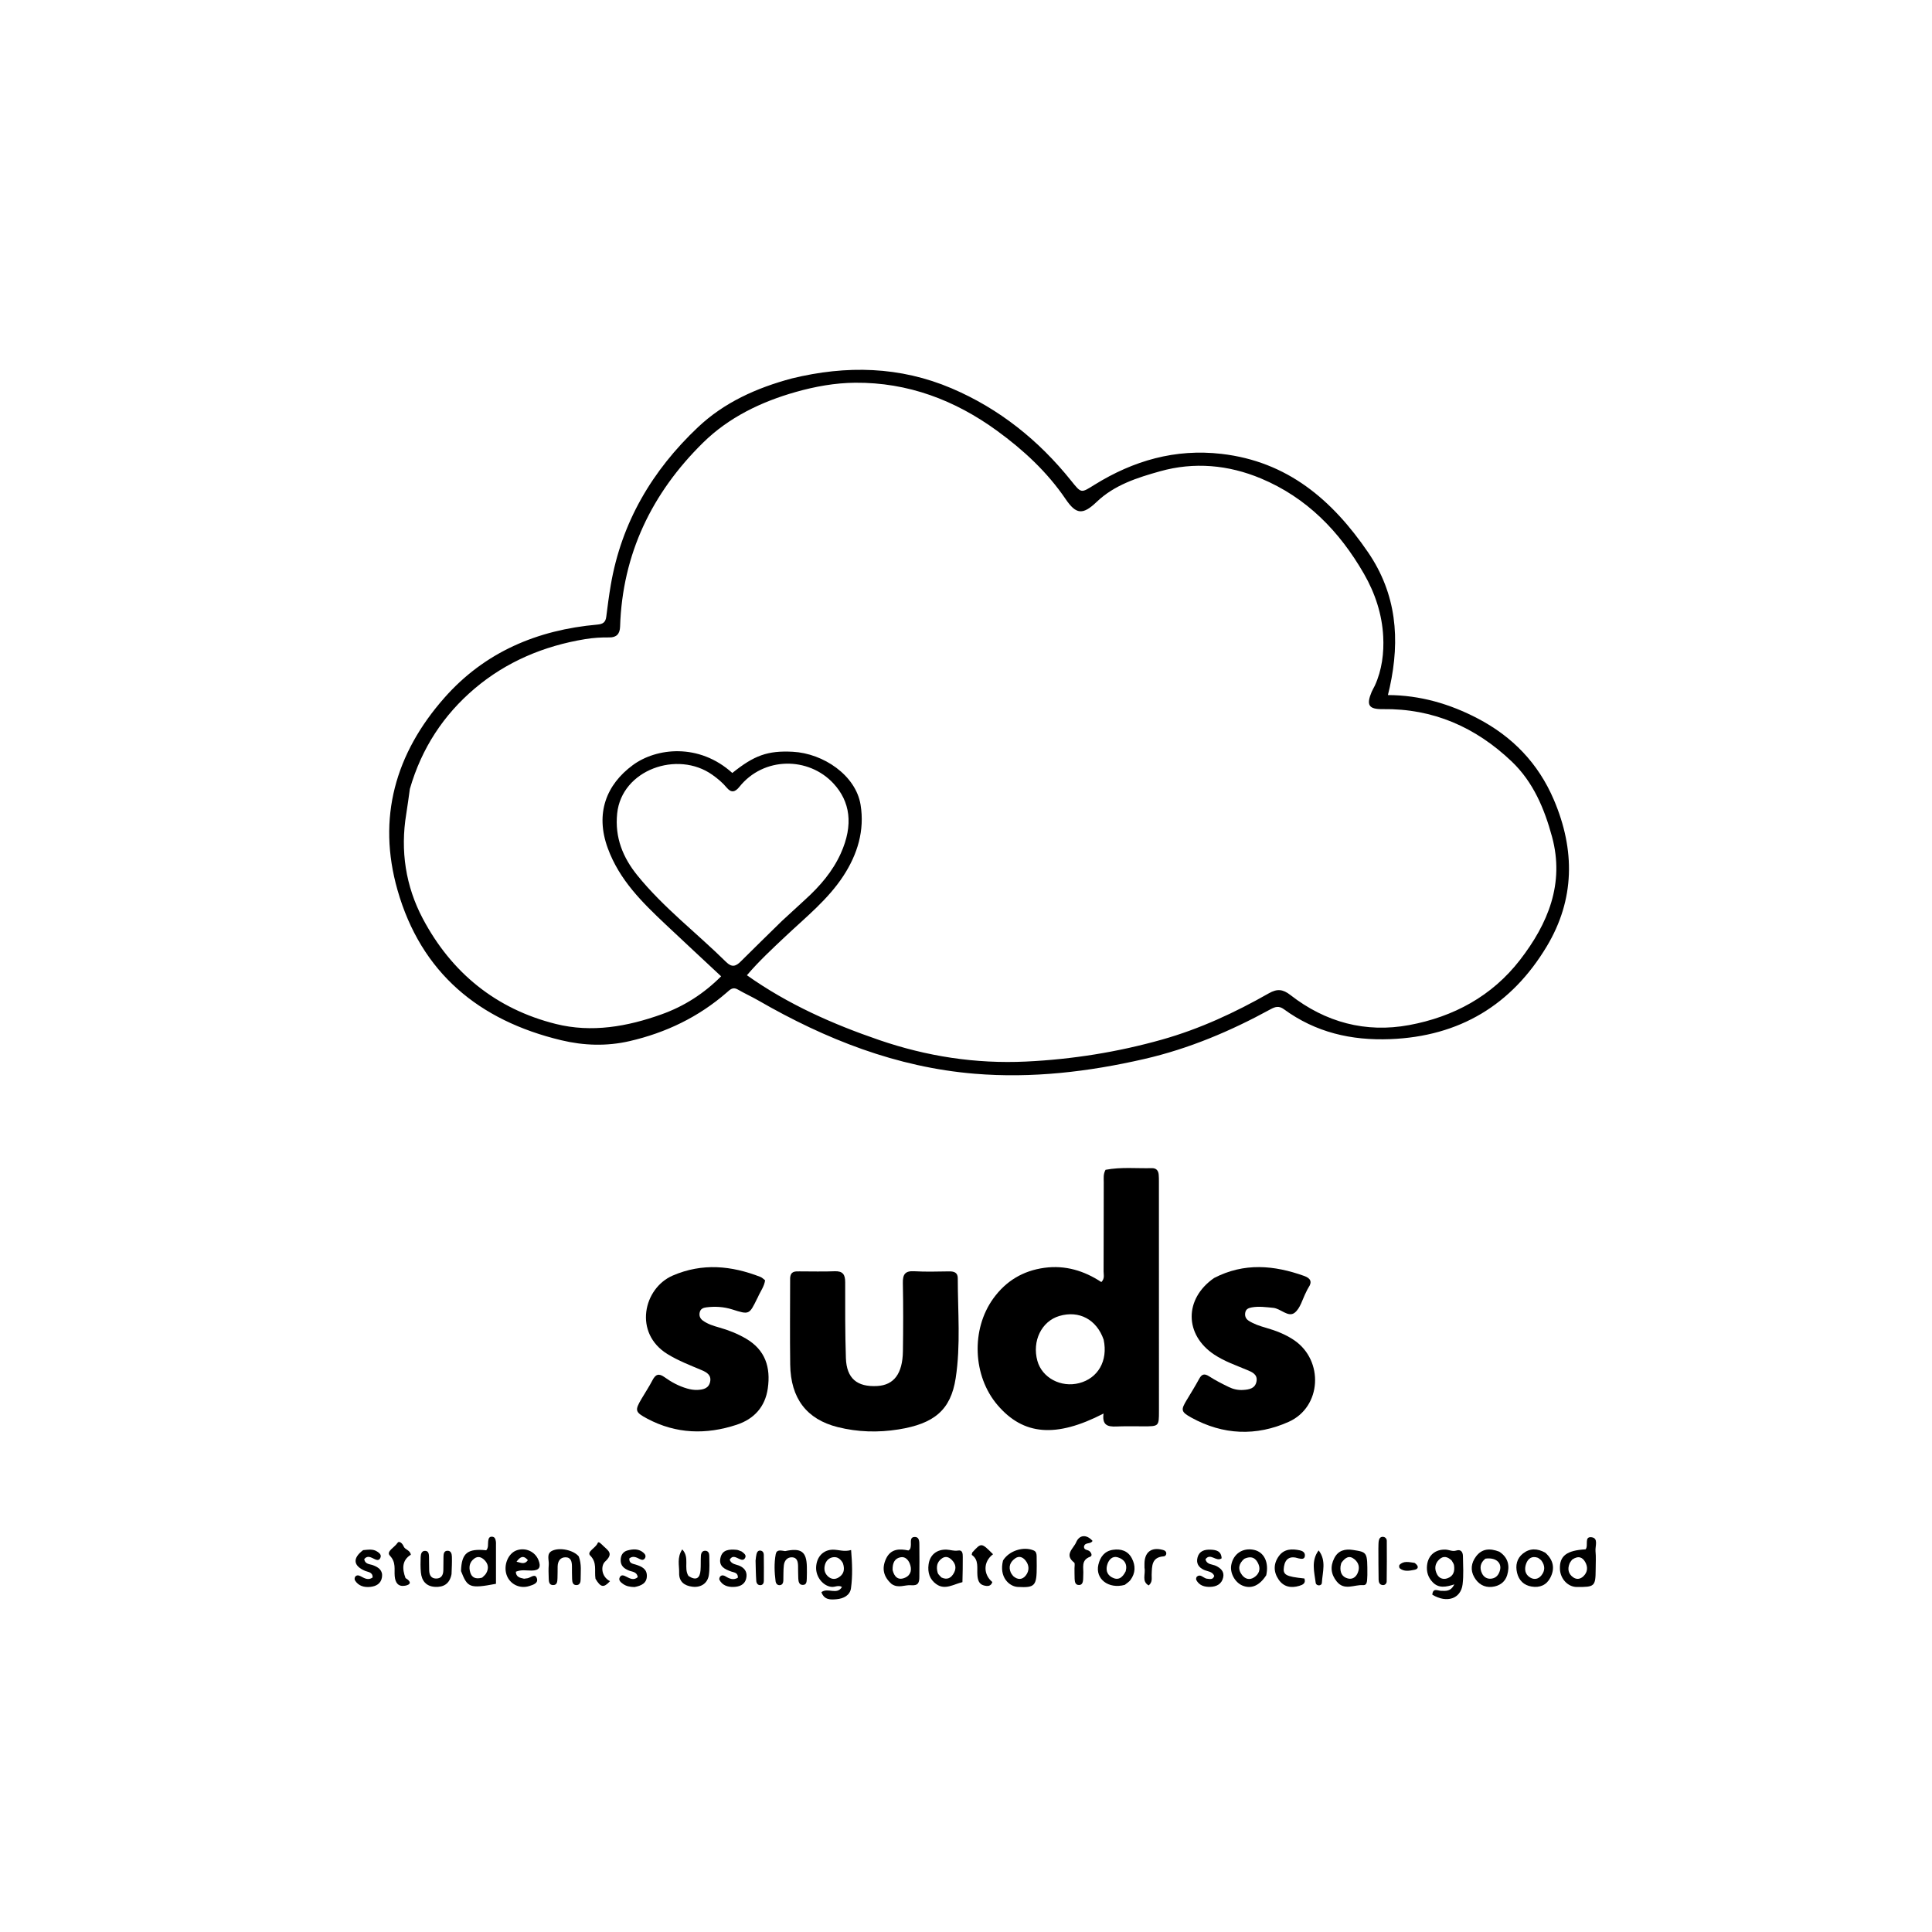
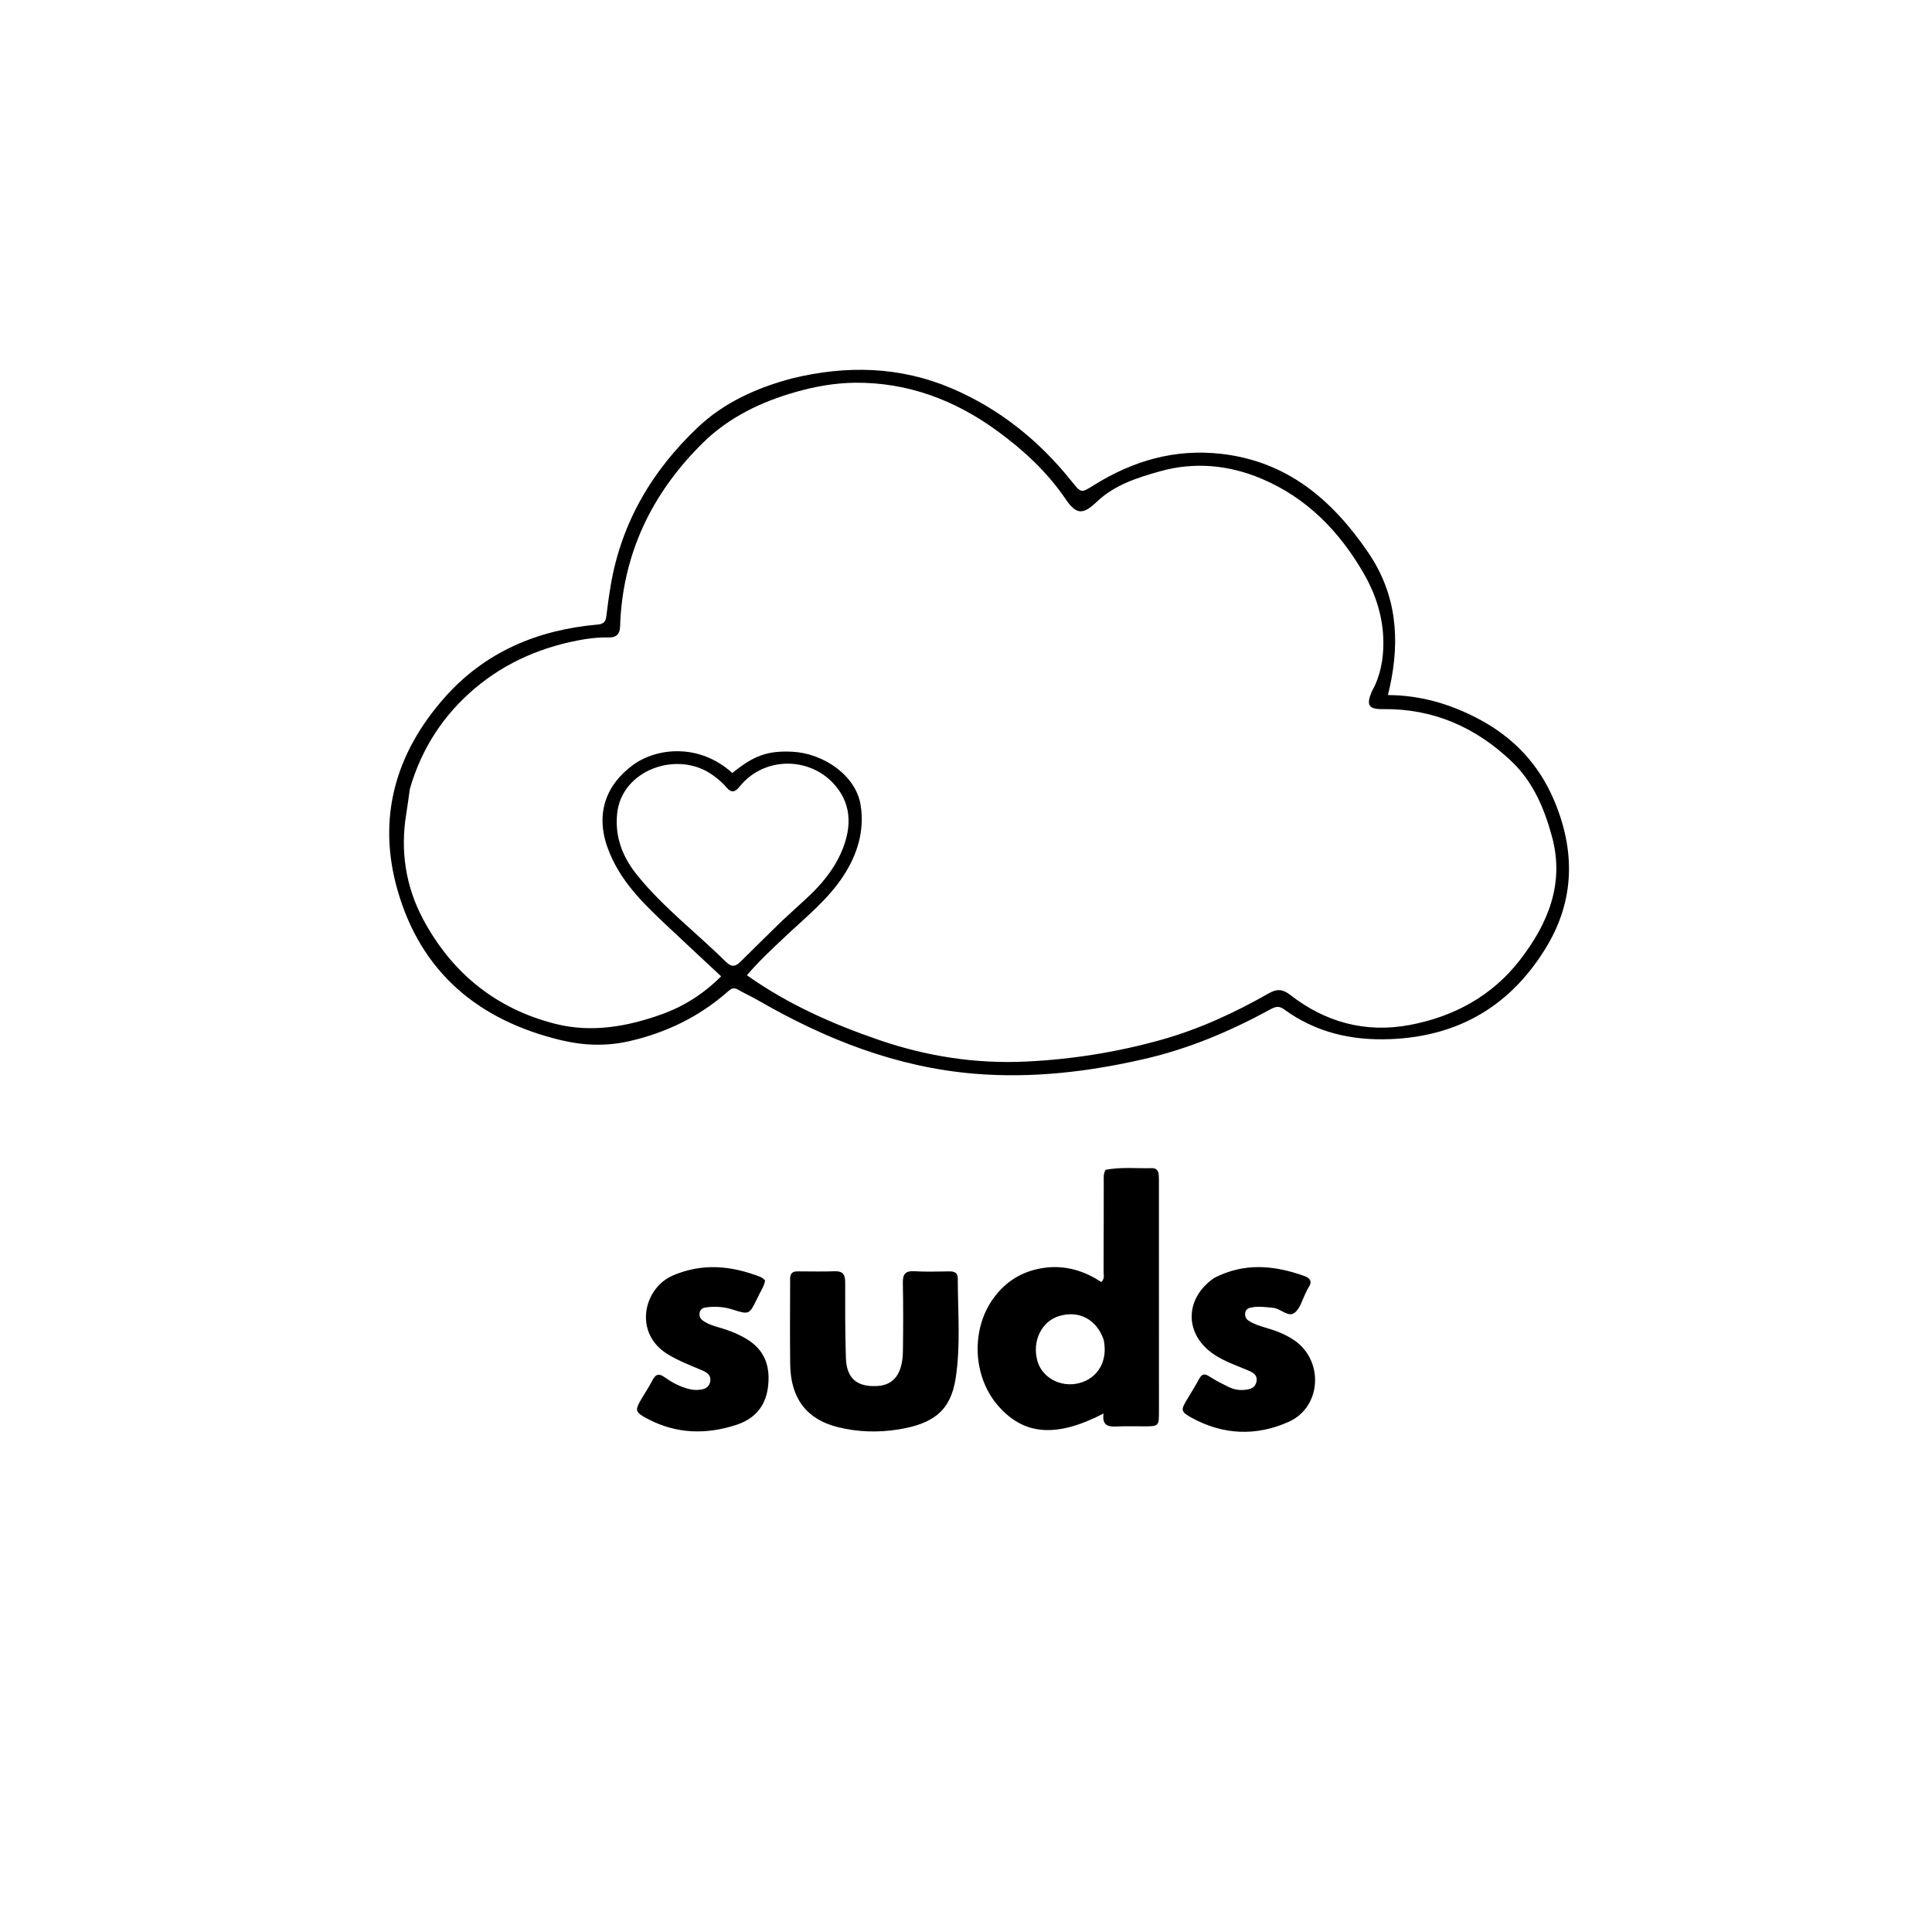
- <svg xmlns="http://www.w3.org/2000/svg" version="1.1" id="Layer_1" x="0px" y="0px" width="100%" viewBox="0 0 992 992" enable-background="new 0 0 992 992" xml:space="preserve">
-   <path fill="#000000" opacity="1" stroke="none" d=" M406.518,194.326   C434.677,187.443 462.148,188.124 488.582,199.382   C513.053,209.805 533.375,226.097 550.023,246.875   C555.293,253.452 555.046,253.217 561.987,248.91   C581.938,236.528 603.425,230.307 627.159,233.041   C660.997,236.939 683.986,256.595 702.421,283.55   C717.105,305.022 718.951,328.24 713.602,352.779   C713.325,354.048 713.003,355.308 712.628,356.884   C729.235,356.945 744.457,361.43 758.76,368.909   C776.591,378.235 789.841,391.902 797.84,410.663   C808.823,436.422 808.632,461.834 794.218,485.884   C776.197,515.953 749.435,532.166 713.819,533.552   C693.743,534.334 675.487,530.079 659.213,518.185   C656.739,516.377 654.819,516.872 652.413,518.188   C631.882,529.42 610.454,538.482 587.59,543.737   C558.918,550.328 529.925,553.757 500.451,551.318   C460.311,547.997 423.912,533.617 389.383,513.703   C385.927,511.709 382.265,510.071 378.818,508.064   C376.261,506.576 374.843,508.142 373.18,509.591   C358.694,522.209 341.905,530.266 323.266,534.57   C311.549,537.276 299.789,536.897 288.171,534.116   C245.901,523.998 216.231,499.507 204.105,457.021   C193.534,419.984 202.997,386.828 228.177,358.288   C248.907,334.791 275.885,323.426 306.736,320.698   C309.613,320.444 310.938,319.486 311.289,316.677   C311.965,311.254 312.678,305.831 313.596,300.445   C319.084,268.225 334.896,241.533 358.357,219.37   C371.78,206.69 388.339,199.193 406.518,194.326  M210.442,405.086   C209.83,409.37 209.297,413.666 208.593,417.934   C205.483,436.787 208.275,455.02 217.08,471.653   C231.802,499.464 254.701,518.102 285.416,525.765   C303.826,530.357 322.082,527.138 339.773,520.789   C351.314,516.647 361.375,510.212 370.27,501.293   C360.634,492.294 351.247,483.594 341.935,474.814   C329.812,463.383 318.079,451.946 312.066,435.519   C305.493,417.562 311.367,402.822 324.937,392.839   C337.042,383.933 358.948,381.441 376.012,396.89   C387.229,387.868 394.16,385.329 407.05,386   C422.797,386.82 439.412,398.126 441.868,413.203   C444.025,426.445 440.278,438.661 433.041,449.739   C425.118,461.866 413.839,470.865 403.433,480.662   C396.584,487.109 389.679,493.506 383.505,500.747   C404.673,515.742 427.638,525.856 451.442,534.018   C475.837,542.383 500.914,546.308 526.91,545.06   C550.656,543.921 573.835,540.209 596.648,533.781   C615.997,528.33 634.094,519.916 651.497,510.021   C655.805,507.571 658.722,507.904 662.574,510.905   C680.579,524.932 701.204,530.474 723.545,526.333   C746.279,522.12 766.05,511.503 780.431,492.913   C794.801,474.337 803.421,453.713 796.914,429.685   C793.018,415.299 787.279,401.535 776.173,390.969   C757.681,373.374 735.874,363.739 709.986,364.107   C702.681,364.211 701.447,361.976 704.318,355.172   C704.77,354.101 705.426,353.118 705.911,352.059   C709.6,344.008 710.663,335.192 710.217,326.742   C709.623,315.473 706.115,304.663 700.334,294.618   C687.747,272.747 670.888,255.475 647.436,245.663   C630.762,238.687 613.172,237.068 595.626,241.989   C583.974,245.257 572.253,248.96 563.106,257.689   C556.036,264.435 552.596,264.278 547.185,256.307   C537.695,242.329 525.525,231.079 511.998,221.224   C490.294,205.412 466.177,196.302 439.091,196.517   C428.785,196.599 418.569,198.444 408.623,201.256   C390.76,206.306 374.149,214.339 360.953,227.332   C334.729,253.154 319.569,284.43 318.388,321.766   C318.274,325.399 316.621,327.343 312.858,327.291   C308.696,327.234 304.575,327.492 300.439,328.169   C279.267,331.635 259.938,339.781 243.692,353.561   C227.854,366.995 216.522,384.034 210.442,405.086  M401.441,472.917   C405.479,469.202 409.497,465.467 413.558,461.777   C421.01,455.007 427.518,447.462 431.689,438.229   C438.414,423.345 436.398,411.44 427.986,402.323   C415.199,388.465 392.092,388.392 379.614,404.05   C377.442,406.775 375.419,407.172 373.144,404.434   C370.995,401.846 368.45,399.734 365.724,397.806   C347.844,385.159 319.243,395.241 316.894,417.639   C315.59,430.077 319.906,440.38 327.224,449.428   C340.652,466.029 357.724,479.028 372.856,493.96   C375.819,496.884 377.845,496.161 380.337,493.676   C387.158,486.876 394.061,480.158 401.441,472.917  z" />
-   <path fill="#000000" opacity="1" stroke="none" d=" M567.654,600.643   C575.767,599.119 583.59,599.996 591.388,599.796   C593.621,599.738 594.761,600.964 594.942,603.115   C595.039,604.274 595.055,605.442 595.055,606.607   C595.068,645.906 595.08,685.205 595.076,724.504   C595.075,732.365 595.047,732.366 587.061,732.363   C583.065,732.361 579.065,732.251 575.073,732.385   C570.424,732.542 565.601,733.177 566.618,725.797   C542.186,738.41 525.457,736.961 512.206,721.465   C499.451,706.549 498.499,682.629 510.043,666.673   C516.533,657.703 525.307,652.458 536.25,650.967   C546.942,649.511 556.647,652.455 565.494,658.289   C567.319,656.494 566.637,654.556 566.645,652.834   C566.716,637.515 566.69,622.195 566.729,606.875   C566.734,604.897 566.419,602.866 567.654,600.643  M566.682,687.877   C563.1,677.51 554.071,672.684 543.908,675.703   C534.798,678.408 529.832,688.574 532.653,698.743   C535.068,707.451 544.737,712.603 554.111,710.176   C563.732,707.685 568.993,698.772 566.682,687.877  z" />
-   <path fill="#000000" opacity="1" stroke="none" d=" M405.702,656.233   C405.938,652.557 408.35,652.812 410.494,652.799   C416.486,652.765 422.488,653.004 428.469,652.738   C432.716,652.549 433.971,654.391 433.967,658.325   C433.954,671.306 433.906,684.295 434.328,697.266   C434.669,707.747 440.031,712.244 450.435,711.658   C458.995,711.176 463.442,705.331 463.608,693.774   C463.776,682.124 463.812,670.466 463.577,658.819   C463.487,654.38 464.689,652.445 469.452,652.731   C475.424,653.089 481.433,652.866 487.425,652.802   C489.93,652.775 491.777,653.447 491.777,656.301   C491.78,673.428 493.317,690.676 490.701,707.638   C488.179,723.986 479.682,731.013 461.33,733.951   C450.915,735.619 440.433,735.337 430.133,732.757   C414.222,728.772 405.973,718.045 405.736,700.655   C405.536,686.009 405.686,671.359 405.702,656.233  z" />
-   <path fill="#000000" opacity="1" stroke="none" d=" M389.129,666.065   C388.885,666.546 388.801,666.69 388.728,666.84   C384.69,675.083 384.687,675.094 375.966,672.336   C371.604,670.957 367.163,670.703 362.649,671.272   C361.055,671.473 359.718,672.044 359.292,673.755   C358.842,675.566 359.469,677.058 360.965,678.122   C363.445,679.887 366.324,680.78 369.202,681.591   C374.026,682.95 378.614,684.755 382.978,687.293   C393.021,693.133 395.769,702.144 394.232,712.887   C392.878,722.352 387.215,728.588 378.26,731.546   C362.589,736.721 347.151,736.302 332.357,728.434   C325.978,725.042 325.885,724.186 329.437,718.157   C331.296,715.003 333.332,711.942 335.014,708.697   C336.595,705.649 338.247,704.988 341.219,707.13   C344.723,709.655 348.537,711.714 352.765,712.931   C354.559,713.448 356.327,713.748 358.167,713.66   C361.147,713.516 363.943,712.886 364.639,709.422   C365.312,706.07 362.906,704.626 360.365,703.551   C354.399,701.029 348.385,698.735 342.786,695.305   C325.121,684.487 330.394,661.436 345.422,654.946   C360.621,648.381 375.557,649.845 390.477,655.659   C391.354,656.001 392.056,656.792 392.843,657.378   C392.396,660.613 390.445,663.004 389.129,666.065  z" />
-   <path fill="#000000" opacity="1" stroke="none" d=" M623.378,656.203   C638.865,648.185 654.209,649.636 669.63,655.14   C672.756,656.256 673.975,658.049 671.841,661.127   C671.371,661.805 671.067,662.598 670.682,663.335   C668.759,667.019 667.679,671.821 664.682,674.084   C661.411,676.555 657.598,671.87 653.695,671.513   C650.048,671.179 646.42,670.625 642.751,671.29   C641.189,671.573 639.801,672.069 639.419,673.81   C639.024,675.612 639.596,677.147 641.157,678.149   C643.842,679.874 646.852,680.846 649.895,681.723   C655.029,683.203 659.965,685.068 664.452,688.105   C679.823,698.509 678.638,722.445 661.721,730.037   C645.042,737.522 628.027,736.849 611.78,727.923   C606.251,724.885 606.241,723.92 609.441,718.661   C611.604,715.106 613.772,711.548 615.768,707.899   C617.14,705.392 618.539,705.196 620.93,706.742   C624.129,708.811 627.565,710.539 630.999,712.21   C633.247,713.305 635.695,713.843 638.264,713.684   C641.418,713.489 644.504,712.96 645.166,709.271   C645.821,705.622 642.771,704.449 640.192,703.37   C634.517,700.994 628.7,698.988 623.501,695.551   C608.139,685.397 607.9,666.948 623.378,656.203  z" />
-   <path fill="#000000" opacity="1" stroke="none" d=" M735.432,818.809   C735.745,815.125 738.201,816.781 739.874,816.817   C742.362,816.869 744.86,817.29 746.73,813.512   C742.343,814.953 738.65,815.584 735.593,812.379   C733.235,809.908 732.364,807.011 732.729,803.687   C733.3,798.505 737.069,795.428 742.309,795.661   C744.111,795.742 745.759,796.768 747.696,796.142   C750.142,795.352 751.128,796.945 751.159,799.05   C751.228,803.874 751.566,808.756 750.978,813.513   C750.066,820.877 742.902,823.334 735.432,818.809  M745.384,801.271   C743.346,799.315 741.144,798.593 738.887,800.803   C736.579,803.062 736.473,805.833 737.95,808.504   C739.008,810.416 741.007,811.118 743.093,810.414   C746.317,809.327 747.066,806.744 746.565,803.66   C746.463,803.034 746.082,802.454 745.384,801.271  z" />
-   <path fill="#000000" opacity="1" stroke="none" d=" M432.316,814.856   C430.477,813.702 428.755,814.993 426.952,814.796   C422.559,814.318 418.86,809.669 419.042,804.758   C419.242,799.395 422.68,795.732 427.665,795.694   C430.591,795.672 433.428,796.927 437.006,795.867   C437.587,802.73 437.82,809.168 436.94,815.505   C436.429,819.186 433.06,820.823 429.555,821.133   C426.533,821.401 423.21,821.598 421.758,817.513   C425.037,814.959 429.683,819.179 432.316,814.856  M432.813,802.653   C431.698,800.635 430.082,799.198 427.693,799.581   C425.625,799.912 424.161,801.368 423.586,803.422   C422.972,805.613 423.322,807.693 425.043,809.327   C426.661,810.863 428.616,811.137 430.49,810.018   C433.011,808.513 433.998,806.228 432.813,802.653  z" />
-   <path fill="#000000" opacity="1" stroke="none" d=" M457.815,813.326   C453.54,809.531 452.701,805.28 454.886,800.466   C457.334,795.069 461.958,795.161 466.449,796.1   C467.621,795.371 467.556,794.515 467.662,793.699   C467.884,792.002 467.024,789.328 469.486,789.181   C472.241,789.018 472.023,791.8 472.056,793.699   C472.149,799.023 472.08,804.349 472.046,809.675   C472.028,812.482 471.573,814.3 467.75,813.952   C464.599,813.665 461.292,815.702 457.815,813.326  M458.32,806.155   C459.161,809.656 461.196,811.676 464.792,810.044   C467.849,808.656 468.315,805.76 467.105,802.786   C466.312,800.836 464.75,799.202 462.537,799.568   C459.474,800.074 458.207,802.371 458.32,806.155  z" />
-   <path fill="#000000" opacity="1" stroke="none" d=" M819.306,805.898   C819.238,814.537 818.808,814.912 809.599,814.851   C805.029,814.821 801.136,810.651 800.954,805.591   C800.712,798.892 804.428,796.049 814.131,795.512   C815.753,793.642 813.256,788.871 817.135,789.304   C820.914,789.726 818.961,793.932 819.228,796.47   C819.539,799.422 819.305,802.432 819.306,805.898  M807.217,800.81   C806.763,801.486 806.169,802.108 805.879,802.849   C804.807,805.589 805.219,808.058 807.699,809.847   C809.576,811.201 811.504,810.813 813.071,809.284   C815.242,807.166 815.347,804.535 813.947,802.054   C812.573,799.619 810.476,798.573 807.217,800.81  z" />
-   <path fill="#000000" opacity="1" stroke="none" d=" M236.712,806.672   C236.986,797.424 240.037,794.999 249.651,796.007   C250.9,794.662 250.45,792.909 250.665,791.315   C250.832,790.088 251.086,788.923 252.674,789.033   C254.179,789.137 254.421,790.362 254.618,791.531   C254.7,792.017 254.661,792.525 254.661,793.023   C254.663,799.816 254.662,806.608 254.662,813.221   C241.027,815.807 240.009,815.094 236.712,806.672  M247.552,810.051   C248.234,809.348 249.08,808.743 249.569,807.925   C251.144,805.289 250.735,802.812 248.477,800.767   C247.015,799.444 245.329,798.923 243.519,800.258   C241.009,802.109 240.647,804.687 241.457,807.389   C242.235,809.985 244.189,811.005 247.552,810.051  z" />
-   <path fill="#000000" opacity="1" stroke="none" d=" M702.079,808.69   C701.867,811.036 702.366,814.08 699.83,813.899   C695.353,813.581 690.29,816.892 686.379,812.063   C683.315,808.281 682.938,804.273 685.1,800.039   C687.135,796.054 690.594,795.193 694.765,795.846   C702.102,796.995 702.111,796.942 702.079,808.69  M688.717,802.484   C688.569,803.12 688.34,803.749 688.285,804.393   C688.034,807.336 689.013,809.682 692.042,810.47   C694.474,811.102 696.246,809.738 697.147,807.591   C698.277,804.897 697.711,802.4 695.358,800.532   C692.798,798.499 690.809,799.602 688.717,802.484  z" />
-   <path fill="#000000" opacity="1" stroke="none" d=" M269.097,810.603   C269.954,810.52 270.445,810.445 270.932,810.346   C272.545,810.019 274.72,807.789 275.625,810.292   C276.576,812.926 273.774,813.727 271.744,814.37   C266.801,815.937 261.712,813.371 260.094,808.586   C258.408,803.602 260.946,797.51 265.335,796.005   C269.852,794.457 274.715,796.651 276.469,801.01   C277.879,804.514 277.054,806.4 272.937,806.423   C270.34,806.438 267.658,805.828 264.862,807.02   C264.931,809.622 266.777,810.164 269.097,810.603  M271.029,801.068   C268.548,798.131 266.842,799.687 265.216,801.876   C267.247,802.265 269.296,803.62 271.029,801.068  z" />
-   <path fill="#000000" opacity="1" stroke="none" d=" M515.014,801.234   C518.145,796.164 525.596,793.877 530.762,796.097   C532.031,796.642 532.241,797.804 532.271,799.002   C532.313,800.666 532.316,802.331 532.318,803.995   C532.333,814.336 531.461,815.298 522.559,814.827   C518.379,814.605 512.811,809.977 515.014,801.234  M520.229,809.247   C522.492,811.254 524.896,811.24 526.702,808.934   C528.605,806.501 528.514,803.638 526.514,801.195   C525.165,799.547 523.278,798.717 521.274,800.139   C518.729,801.945 517.67,804.358 518.989,807.432   C519.182,807.882 519.489,808.283 520.229,809.247  z" />
-   <path fill="#000000" opacity="1" stroke="none" d=" M494.17,812.371   C489.651,813.397 485.281,816.61 480.757,813.398   C477.319,810.958 476.236,807.39 476.778,803.314   C477.441,798.327 481.009,795.477 486.066,795.669   C488.022,795.743 489.845,796.502 491.937,796.133   C494.332,795.71 494.332,797.868 494.339,799.523   C494.357,803.664 494.292,807.805 494.17,812.371  M483.382,809.966   C486.367,811.37 488.408,810.267 489.854,807.544   C491.217,804.979 490.538,802.734 488.606,800.858   C487.235,799.526 485.564,798.864 483.714,800.117   C480.973,801.974 480.666,804.626 481.448,807.527   C481.646,808.263 482.323,808.871 483.382,809.966  z" />
-   <path fill="#000000" opacity="1" stroke="none" d=" M793.448,797.251   C797.754,801.109 798.416,805.446 796.027,810.081   C794.073,813.872 790.651,815.326 786.439,814.638   C782.394,813.976 779.873,811.417 778.95,807.584   C778.044,803.826 778.784,800.21 781.967,797.68   C785.437,794.923 789.264,794.922 793.448,797.251  M789.72,799.886   C786.526,798.682 784.503,800.293 783.558,803.019   C782.658,805.613 782.951,808.345 785.651,809.979   C787.767,811.261 789.889,810.794 791.407,808.941   C793.419,806.485 793.356,803.821 791.432,801.265   C791.141,800.879 790.709,800.599 789.72,799.886  z" />
-   <path fill="#000000" opacity="1" stroke="none" d=" M769.826,796.725   C774.622,799.878 775.215,804.224 773.862,808.78   C772.793,812.383 769.803,814.419 766.045,814.795   C762.014,815.199 758.972,813.269 756.996,809.872   C754.848,806.176 755.42,802.455 757.89,799.16   C760.927,795.108 765.027,794.864 769.826,796.725  M762.698,800.303   C760.092,802.354 759.573,805.015 760.939,807.866   C761.848,809.76 763.591,810.881 765.863,810.558   C768.342,810.206 769.591,808.454 770.178,806.245   C771.199,802.406 768.034,799.537 762.698,800.303  z" />
-   <path fill="#000000" opacity="1" stroke="none" d=" M577.507,813.768   C569.112,816.059 562.267,810.652 563.968,803.399   C564.891,799.466 567.089,796.408 571.442,795.761   C575.545,795.151 579.124,796.253 581.147,800.105   C583.125,803.871 583.058,807.751 580.422,811.286   C579.749,812.189 578.714,812.821 577.507,813.768  M578.008,806.755   C578.988,803.005 577.22,800.593 573.869,799.599   C571.213,798.811 569.431,800.765 568.639,803.043   C567.709,805.717 568.139,808.38 570.901,809.893   C573.989,811.585 576.23,810.36 578.008,806.755  z" />
-   <path fill="#000000" opacity="1" stroke="none" d=" M650.153,808.825   C646.662,814.241 642.423,815.976 637.969,814.132   C634.104,812.532 631.448,807.683 632.192,803.587   C633.248,797.777 638.18,794.519 643.958,795.816   C649.036,796.956 651.634,802.157 650.153,808.825  M638.848,800.396   C636.08,802.825 635.387,805.616 637.706,808.667   C639.297,810.761 641.539,811.414 643.838,809.966   C646.342,808.387 647.365,805.892 646.165,803.106   C644.94,800.263 642.846,798.545 638.848,800.396  z" />
-   <path fill="#000000" opacity="1" stroke="none" d=" M297.168,799.155   C298.726,803.26 298.103,807.118 298.135,810.92   C298.147,812.294 297.769,813.783 296.113,813.872   C294.08,813.982 293.812,812.312 293.751,810.764   C293.666,808.605 293.678,806.442 293.671,804.28   C293.664,801.942 293.201,799.62 290.407,799.601   C287.639,799.583 286.395,801.615 286.325,804.293   C286.273,806.288 286.342,808.286 286.245,810.278   C286.165,811.921 286.206,813.966 283.849,813.869   C281.914,813.788 281.782,812.001 281.749,810.475   C281.697,808.148 281.548,805.803 281.76,803.496   C281.989,801.009 280.394,797.764 283.487,796.267   C287.421,794.363 294.522,795.924 297.168,799.155  z" />
-   <path fill="#000000" opacity="1" stroke="none" d=" M403.146,796.425   C411.406,794.639 414.154,796.72 414.288,804.547   C414.323,806.54 414.33,808.537 414.25,810.528   C414.19,812.008 414.192,813.854 412.119,813.792   C410.206,813.735 409.967,811.963 409.883,810.46   C409.763,808.305 409.821,806.142 409.769,803.983   C409.718,801.855 409.261,799.718 406.725,799.608   C404.209,799.498 402.756,801.337 402.477,803.669   C402.162,806.295 402.312,808.975 402.208,811.63   C402.166,812.68 401.76,813.684 400.629,813.887   C399.184,814.146 398.382,813.071 398.23,811.903   C397.63,807.283 397.441,802.616 398.299,798.026   C398.784,795.431 400.951,796.133 403.146,796.425  z" />
-   <path fill="#000000" opacity="1" stroke="none" d=" M231.845,808.263   C230.868,813.31 227.689,815.007 223.401,814.789   C218.864,814.558 216.512,811.736 216.105,807.375   C215.859,804.733 215.89,802.05 215.999,799.394   C216.061,797.886 216.523,796.134 218.483,796.309   C220.115,796.455 220.25,798.067 220.279,799.434   C220.328,801.766 220.299,804.1 220.372,806.432   C220.443,808.672 221.349,810.455 223.817,810.516   C226.529,810.584 227.591,808.791 227.638,806.285   C227.682,803.953 227.662,801.619 227.713,799.287   C227.743,797.913 227.924,796.359 229.606,796.252   C231.606,796.126 231.992,797.845 232.033,799.365   C232.11,802.189 231.983,805.019 231.845,808.263  z" />
-   <path fill="#000000" opacity="1" stroke="none" d=" M380.866,796.658   C382.235,797.722 383.452,798.621 382.453,800.132   C381.612,801.404 380.437,800.809 379.347,800.318   C377.728,799.59 376.035,798.443 374.664,800.861   C375.599,803.329 378.092,803.183 379.932,804.06   C382.75,805.402 383.841,807.646 383.102,810.582   C382.262,813.917 379.382,814.763 376.517,814.827   C373.659,814.891 370.878,814.042 369.401,811.175   C369.187,810.759 369.445,809.829 369.809,809.441   C370.602,808.598 371.636,808.839 372.532,809.391   C374.567,810.646 376.607,811.481 378.879,810.072   C378.965,807.433 376.921,807.432 375.506,806.934   C372.173,805.763 369.019,804.312 369.892,800.05   C370.815,795.541 374.523,795.464 378.159,795.757   C378.958,795.822 379.73,796.221 380.866,796.658  z" />
-   <path fill="#000000" opacity="1" stroke="none" d=" M186.451,795.926   C189.178,795.684 191.531,795.252 193.652,796.654   C194.804,797.414 195.983,798.317 195.316,799.857   C194.563,801.592 193.207,800.952 191.948,800.348   C190.313,799.563 188.646,798.56 187.03,800.524   C187.407,803.235 189.824,803.033 191.541,803.675   C194.455,804.766 196.649,806.389 196.124,809.847   C195.616,813.191 193.047,814.517 190.06,814.809   C186.959,815.112 184.068,814.344 182.266,811.468   C181.99,811.029 182.044,810.088 182.341,809.646   C183,808.667 184.076,808.769 185.018,809.258   C187.054,810.316 189.036,811.65 191.351,809.949   C191.336,807.113 189.001,807.234 187.502,806.599   C181.421,804.022 180.843,800.131 186.451,795.926  z" />
-   <path fill="#000000" opacity="1" stroke="none" d=" M325.794,814.881   C323.378,814.838 321.437,814.43 319.782,813.199   C318.711,812.403 317.484,811.437 318.193,809.941   C318.983,808.276 320.374,808.932 321.593,809.564   C323.506,810.555 325.411,811.572 327.443,809.81   C327.038,806.933 324.589,807.099 322.918,806.41   C320.393,805.369 318.63,803.972 318.684,800.984   C318.73,798.524 319.897,796.71 322.172,796.096   C325.088,795.309 328.117,795.104 330.603,797.448   C331.371,798.173 331.761,799.118 331.122,800.118   C330.441,801.183 329.466,801.005 328.507,800.515   C326.737,799.611 324.975,798.682 323.128,800.19   C322.944,802.814 325.005,802.908 326.424,803.353   C329.466,804.306 332.209,805.564 332.137,809.239   C332.066,812.911 329.341,814.204 325.794,814.881  z" />
-   <path fill="#000000" opacity="1" stroke="none" d=" M619.403,810.55   C621.202,810.759 622.809,811.307 623.465,809.16   C622.498,806.8 620.021,806.909 618.166,806.051   C615.336,804.743 614.079,802.587 614.903,799.619   C615.815,796.331 618.495,795.571 621.567,795.685   C624.532,795.795 627.075,796.402 627.257,800.123   C624.448,802.16 621.536,797.091 618.962,800.621   C619.709,803.533 622.543,803.083 624.468,804.058   C626.855,805.266 628.689,806.951 628.061,809.901   C627.317,813.394 624.589,814.695 621.403,814.791   C618.515,814.879 615.736,814.128 614.242,811.241   C614.021,810.813 614.221,809.793 614.588,809.499   C616.375,808.069 617.575,809.983 619.403,810.55  z" />
-   <path fill="#000000" opacity="1" stroke="none" d=" M353.518,809.214   C357.519,811.785 359.367,810.303 359.69,806.314   C359.89,803.831 359.734,801.321 359.88,798.832   C359.962,797.416 360.593,796.118 362.287,796.254   C363.669,796.365 364.185,797.547 364.188,798.783   C364.195,802.106 364.452,805.483 363.959,808.74   C363.318,812.985 359.901,815.229 355.543,814.714   C351.408,814.226 348.587,812.124 348.715,807.641   C348.823,803.852 347.474,799.809 350.307,795.553   C354.309,799.788 350.849,805.069 353.518,809.214  z" />
-   <path fill="#000000" opacity="1" stroke="none" d=" M560.972,791.181   C559.906,793.144 557.001,791.582 556.569,794.23   C556.613,796.015 558.481,795.665 559.411,796.456   C560.471,797.357 560.952,798.886 559.737,799.323   C554.837,801.086 556.494,805.101 556.217,808.469   C556.149,809.292 556.217,810.127 556.148,810.95   C556.034,812.32 555.731,813.804 554.071,813.837   C552.067,813.876 551.848,812.185 551.777,810.66   C551.692,808.842 551.738,807.018 551.707,805.198   C551.69,804.206 552.036,802.693 551.531,802.303   C546.292,798.252 551.192,795.113 552.551,791.91   C554.211,787.997 557.897,787.715 560.972,791.181  z" />
-   <path fill="#000000" opacity="1" stroke="none" d=" M666.767,800.161   C662.366,798.693 659.925,800.338 659.269,804.362   C658.571,808.651 660.079,809.465 669.75,810.488   C670.619,812.958 668.918,813.733 667.11,814.267   C662.906,815.509 659.132,814.866 656.525,811.051   C653.802,807.068 653.837,802.86 656.653,798.971   C659.381,795.204 663.414,795.181 667.484,796.049   C668.772,796.323 670.093,797.096 670.013,798.709   C669.918,800.625 668.51,800.564 666.767,800.161  z" />
-   <path fill="#000000" opacity="1" stroke="none" d=" M208.22,810.275   C211.421,812.173 210.91,813.684 207.995,814.196   C204.46,814.817 202.964,812.689 202.667,809.303   C202.354,805.727 203.464,802.186 200.165,798.747   C198.125,796.62 202.648,794.475 204.035,792.286   C204.947,790.847 206.665,792.514 207.252,793.996   C207.962,795.789 210.507,795.789 210.954,798.273   C206.428,801.089 206.387,805.375 208.22,810.275  z" />
-   <path fill="#000000" opacity="1" stroke="none" d=" M305.759,810.638   C305.095,806.353 306.715,802.384 303.045,798.709   C301.077,796.738 305.918,794.838 306.888,792.269   C307.316,791.137 308.799,792.859 309.768,793.775   C312.43,796.289 315.103,797.709 310.672,801.828   C308.468,803.878 308.559,809.462 313.208,811.87   C309.979,815.383 308.452,815.147 305.759,810.638  z" />
-   <path fill="#000000" opacity="1" stroke="none" d=" M509.883,798.036   C504.684,801.93 504.9,808.508 509.526,812.302   C508.782,814.69 506.87,814.511 505.12,814.044   C502.641,813.384 502.071,811.214 501.872,808.999   C501.529,805.174 502.786,800.956 498.952,798.361   C499.108,797.692 499.079,797.285 499.269,797.077   C503.894,792.03 503.898,792.033 509.883,798.036  z" />
-   <path fill="#000000" opacity="1" stroke="none" d=" M707.743,795.18   C707.794,793.548 707.745,792.374 707.924,791.235   C708.115,790.015 708.742,788.975 710.191,789.108   C711.314,789.211 712.045,790.1 712.053,791.123   C712.106,798.082 712.098,805.043 712.002,812.002   C711.988,812.993 711.227,813.93 710.058,813.878   C708.352,813.803 707.884,812.43 707.857,811.078   C707.754,805.938 707.771,800.795 707.743,795.18  z" />
-   <path fill="#000000" opacity="1" stroke="none" d=" M587.646,805.014   C587.642,804.038 587.639,803.539 587.638,803.041   C587.618,796.936 591.193,794.212 597.084,795.819   C597.944,796.053 598.68,796.411 598.815,797.343   C598.953,798.305 598.346,799.059 597.483,799.121   C591.221,799.571 591.514,804.176 591.329,808.567   C591.256,810.311 591.881,812.256 589.819,814.053   C586.053,811.976 588.304,808.278 587.646,805.014  z" />
-   <path fill="#000000" opacity="1" stroke="none" d=" M677.065,796.057   C681.155,801.339 679.041,807.146 678.725,812.698   C678.622,814.498 675.776,814.419 675.556,812.709   C674.841,807.15 673.105,801.387 677.065,796.057  z" />
-   <path fill="#000000" opacity="1" stroke="none" d=" M387.954,801.316   C388.117,799.881 388.195,798.88 388.443,797.923   C388.704,796.917 389.264,796.006 390.483,796.164   C391.641,796.315 392.162,797.264 392.176,798.31   C392.236,802.795 392.243,807.282 392.199,811.768   C392.189,812.801 391.748,813.81 390.54,813.908   C389.066,814.028 388.394,812.892 388.311,811.72   C388.079,808.411 388.052,805.087 387.954,801.316  z" />
-   <path fill="#000000" opacity="1" stroke="none" d=" M726.329,802.471   C728.634,804.086 728.43,805.623 726.208,806.044   C723.735,806.512 720.979,807.123 718.7,805.242   C718.376,804.975 718.289,803.813 718.568,803.521   C720.686,801.31 723.367,802.068 726.329,802.471  z" />
+ <svg xmlns="http://www.w3.org/2000/svg" xml:space="preserve" viewBox="0 0 992 992">
+   <path d="M406.518 194.326c28.16-6.883 55.63-6.202 82.065 5.057 24.471 10.422 44.792 26.715 61.441 47.492 5.27 6.578 5.023 6.342 11.964 2.035 19.952-12.381 41.438-18.603 65.172-15.869 33.839 3.898 56.828 23.554 75.262 50.51 14.684 21.472 16.531 44.689 11.181 69.229-.277 1.269-.599 2.529-.974 4.105 16.608.061 31.829 4.546 46.132 12.025 17.831 9.325 31.081 22.992 39.08 41.754 10.983 25.759 10.793 51.171-3.621 75.221-18.022 30.07-44.783 46.282-80.4 47.669-20.076.782-38.332-3.473-54.606-15.367-2.474-1.808-4.394-1.313-6.8.003-20.531 11.232-41.959 20.293-64.823 25.549-28.672 6.591-57.665 10.02-87.139 7.581-40.14-3.321-76.54-17.701-111.069-37.616-3.456-1.993-7.117-3.632-10.565-5.638-2.557-1.488-3.975.077-5.638 1.526-14.486 12.618-31.275 20.676-49.914 24.979-11.718 2.706-23.478 2.327-35.096-.454-42.27-10.119-71.94-34.61-84.066-77.095-10.571-37.037-1.108-70.193 24.072-98.733 20.731-23.497 47.708-34.862 78.559-37.59 2.877-.254 4.202-1.212 4.552-4.021.676-5.422 1.39-10.846 2.307-16.232 5.488-32.221 21.301-58.912 44.761-81.075 13.423-12.681 29.982-20.178 48.16-25.045m-196.076 210.761c-.612 4.283-1.145 8.58-1.849 12.848-3.109 18.853-.317 37.086 8.487 53.719 14.722 27.811 37.62 46.449 68.336 54.112 18.41 4.593 36.666 1.373 54.357-4.976 11.541-4.142 21.603-10.576 30.497-19.495-9.635-8.999-19.023-17.699-28.335-26.48-12.123-11.431-23.856-22.868-29.869-39.295-6.573-17.957-.699-32.697 12.871-42.68 12.105-8.906 34.011-11.398 51.075 4.051 11.217-9.022 18.148-11.561 31.038-10.89 15.748.82 32.362 12.126 34.818 27.203 2.157 13.242-1.59 25.458-8.827 36.536-7.922 12.127-19.202 21.126-29.608 30.923-6.848 6.447-13.754 12.844-19.928 20.086 21.168 14.994 44.134 25.109 67.937 33.271 24.394 8.364 49.472 12.289 75.468 11.042 23.745-1.139 46.925-4.851 69.737-11.279 19.349-5.451 37.446-13.865 54.849-23.76 4.309-2.45 7.226-2.117 11.078.884 18.005 14.027 38.63 19.569 60.971 15.428 22.734-4.213 42.504-14.83 56.885-33.42 14.37-18.576 22.991-39.2 16.483-63.228-3.896-14.386-9.635-28.15-20.741-38.717-18.492-17.595-40.299-27.229-66.187-26.862-7.305.104-8.54-2.13-5.668-8.935.452-1.071 1.108-2.054 1.593-3.113 3.689-8.05 4.752-16.867 4.306-25.317-.594-11.269-4.102-22.079-9.883-32.124-12.586-21.87-29.446-39.143-52.898-48.955-16.674-6.976-34.265-8.595-51.81-3.674-11.652 3.268-23.372 6.971-32.52 15.699-7.07 6.746-10.509 6.589-15.921-1.382-9.489-13.978-21.659-25.228-35.187-35.082-21.704-15.812-45.821-24.922-72.907-24.707-10.306.082-20.522 1.927-30.468 4.739-17.863 5.05-34.474 13.083-47.67 26.076-26.225 25.822-41.384 57.098-42.565 94.433-.115 3.633-1.768 5.577-5.53 5.526-4.162-.057-8.283.2-12.419.878-21.172 3.467-40.502 11.612-56.747 25.392-15.838 13.434-27.169 30.473-33.25 51.525m191 67.831c4.037-3.715 8.056-7.45 12.117-11.14 7.452-6.77 13.96-14.315 18.131-23.548 6.725-14.884 4.709-26.789-3.703-35.906-12.787-13.859-35.894-13.932-48.373 1.727-2.171 2.725-4.195 3.122-6.47.383-2.149-2.588-4.694-4.699-7.421-6.628-17.88-12.647-46.481-2.565-48.829 19.834-1.304 12.438 3.011 22.741 10.33 31.789 13.428 16.601 30.5 29.6 45.631 44.532 2.963 2.925 4.989 2.201 7.482-.284 6.821-6.8 13.724-13.518 21.104-20.759zM567.654 600.643c8.113-1.524 15.936-.647 23.735-.848 2.232-.058 3.373 1.169 3.554 3.319.098 1.159.113 2.328.114 3.492.012 39.299.024 78.598.021 117.897-.001 7.862-.029 7.862-8.015 7.859-3.997-.002-7.997-.112-11.989.023-4.649.157-9.472.792-8.455-6.588-24.432 12.613-41.161 11.163-54.412-4.333-12.755-14.916-13.708-38.835-2.163-54.792 6.49-8.97 15.263-14.215 26.207-15.706 10.691-1.456 20.397 1.488 29.244 7.322 1.825-1.796 1.143-3.734 1.151-5.455.071-15.32.045-30.64.084-45.96.005-1.978-.309-4.008.925-6.231m-.972 87.234c-3.582-10.366-12.61-15.193-22.774-12.174-9.11 2.706-14.076 12.871-11.255 23.041 2.415 8.708 12.084 13.86 21.458 11.433 9.621-2.491 14.882-11.404 12.571-22.299zM405.702 656.233c.236-3.676 2.648-3.421 4.792-3.433 5.992-.034 11.994.204 17.975-.062 4.247-.189 5.502 1.653 5.498 5.587-.013 12.981-.061 25.97.361 38.941.341 10.48 5.702 14.978 16.106 14.392 8.56-.482 13.007-6.327 13.174-17.884.168-11.65.204-23.307-.031-34.955-.09-4.439 1.112-6.373 5.875-6.088 5.971.358 11.981.136 17.972.071 2.506-.027 4.352.645 4.353 3.499.003 17.127 1.54 34.375-1.077 51.337-2.522 16.347-11.019 23.375-29.371 26.313-10.415 1.667-20.897 1.386-31.197-1.194-15.911-3.985-24.159-14.713-24.397-32.102-.2-14.646-.05-29.297-.034-44.422zM389.129 666.065c-.245.481-.328.625-.401.775-4.038 8.244-4.041 8.254-12.762 5.496-4.362-1.379-8.802-1.633-13.316-1.063-1.595.201-2.932.771-3.357 2.482-.451 1.812.177 3.303 1.673 4.367 2.481 1.765 5.359 2.659 8.238 3.469 4.824 1.359 9.412 3.164 13.776 5.702 10.042 5.84 12.79 14.851 11.253 25.594-1.354 9.465-7.017 15.701-15.972 18.658-15.671 5.175-31.109 4.756-45.903-3.112-6.378-3.392-6.472-4.248-2.92-10.276 1.859-3.155 3.895-6.216 5.577-9.461 1.58-3.048 3.232-3.709 6.205-1.567 3.504 2.525 7.318 4.584 11.546 5.801 1.794.517 3.562.817 5.402.728 2.981-.143 5.777-.773 6.472-4.238.673-3.352-1.733-4.795-4.275-5.87-5.966-2.523-11.979-4.817-17.579-8.246-17.665-10.819-12.392-33.869 2.636-40.359 15.2-6.565 30.135-5.101 45.056.713.877.342 1.578 1.133 2.366 1.719-.447 3.235-2.398 5.627-3.714 8.687zM623.378 656.203c15.487-8.018 30.831-6.566 46.252-1.062 3.126 1.116 4.345 2.908 2.211 5.986-.47.678-.774 1.471-1.159 2.208-1.923 3.684-3.003 8.486-6 10.749-3.271 2.471-7.084-2.214-10.987-2.571-3.647-.334-7.276-.888-10.944-.223-1.562.283-2.95.779-3.332 2.52-.395 1.802.177 3.337 1.738 4.34 2.685 1.724 5.695 2.696 8.738 3.574 5.135 1.48 10.07 3.345 14.558 6.382 15.371 10.403 14.186 34.339-2.732 41.932-16.678 7.485-33.694 6.812-49.94-2.114-5.529-3.038-5.54-4.003-2.34-9.262 2.163-3.555 4.331-7.113 6.328-10.762 1.372-2.507 2.771-2.703 5.162-1.157 3.199 2.069 6.635 3.797 10.069 5.468 2.248 1.095 4.696 1.633 7.265 1.474 3.154-.195 6.24-.724 6.902-4.413.655-3.649-2.395-4.822-4.974-5.901-5.675-2.376-11.492-4.382-16.691-7.819-15.362-10.155-15.601-28.603-.123-39.349z" />
</svg>
